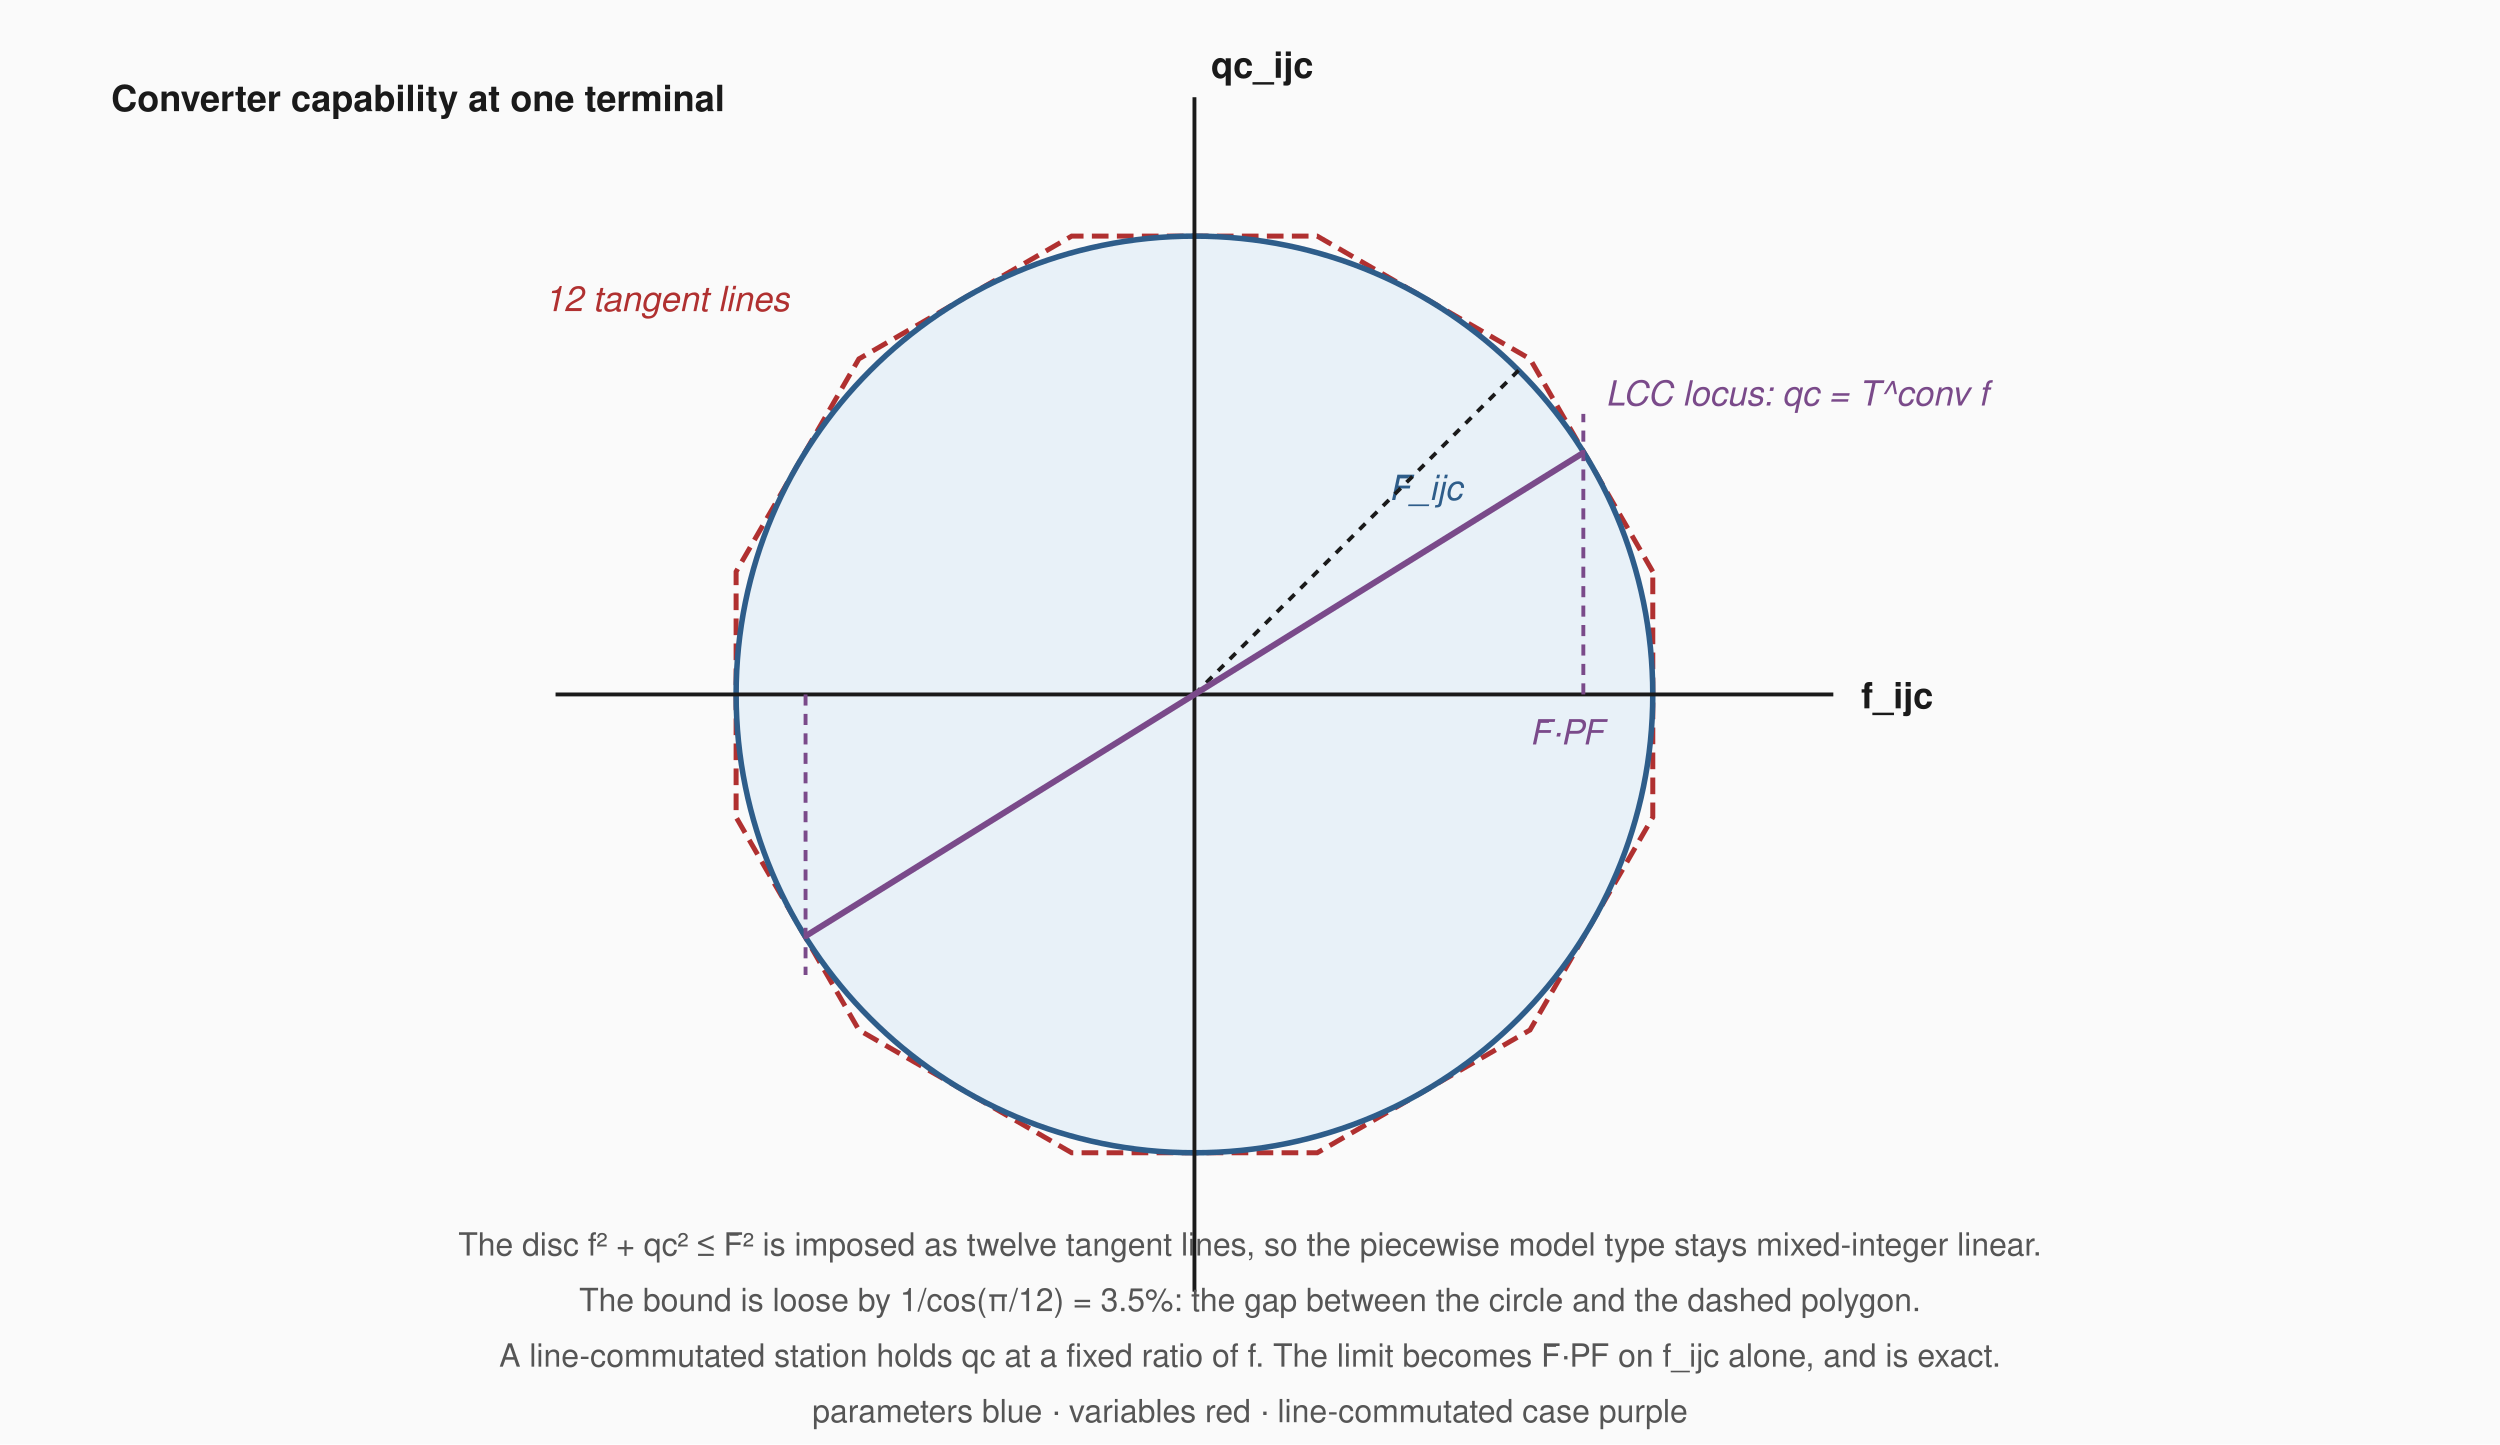
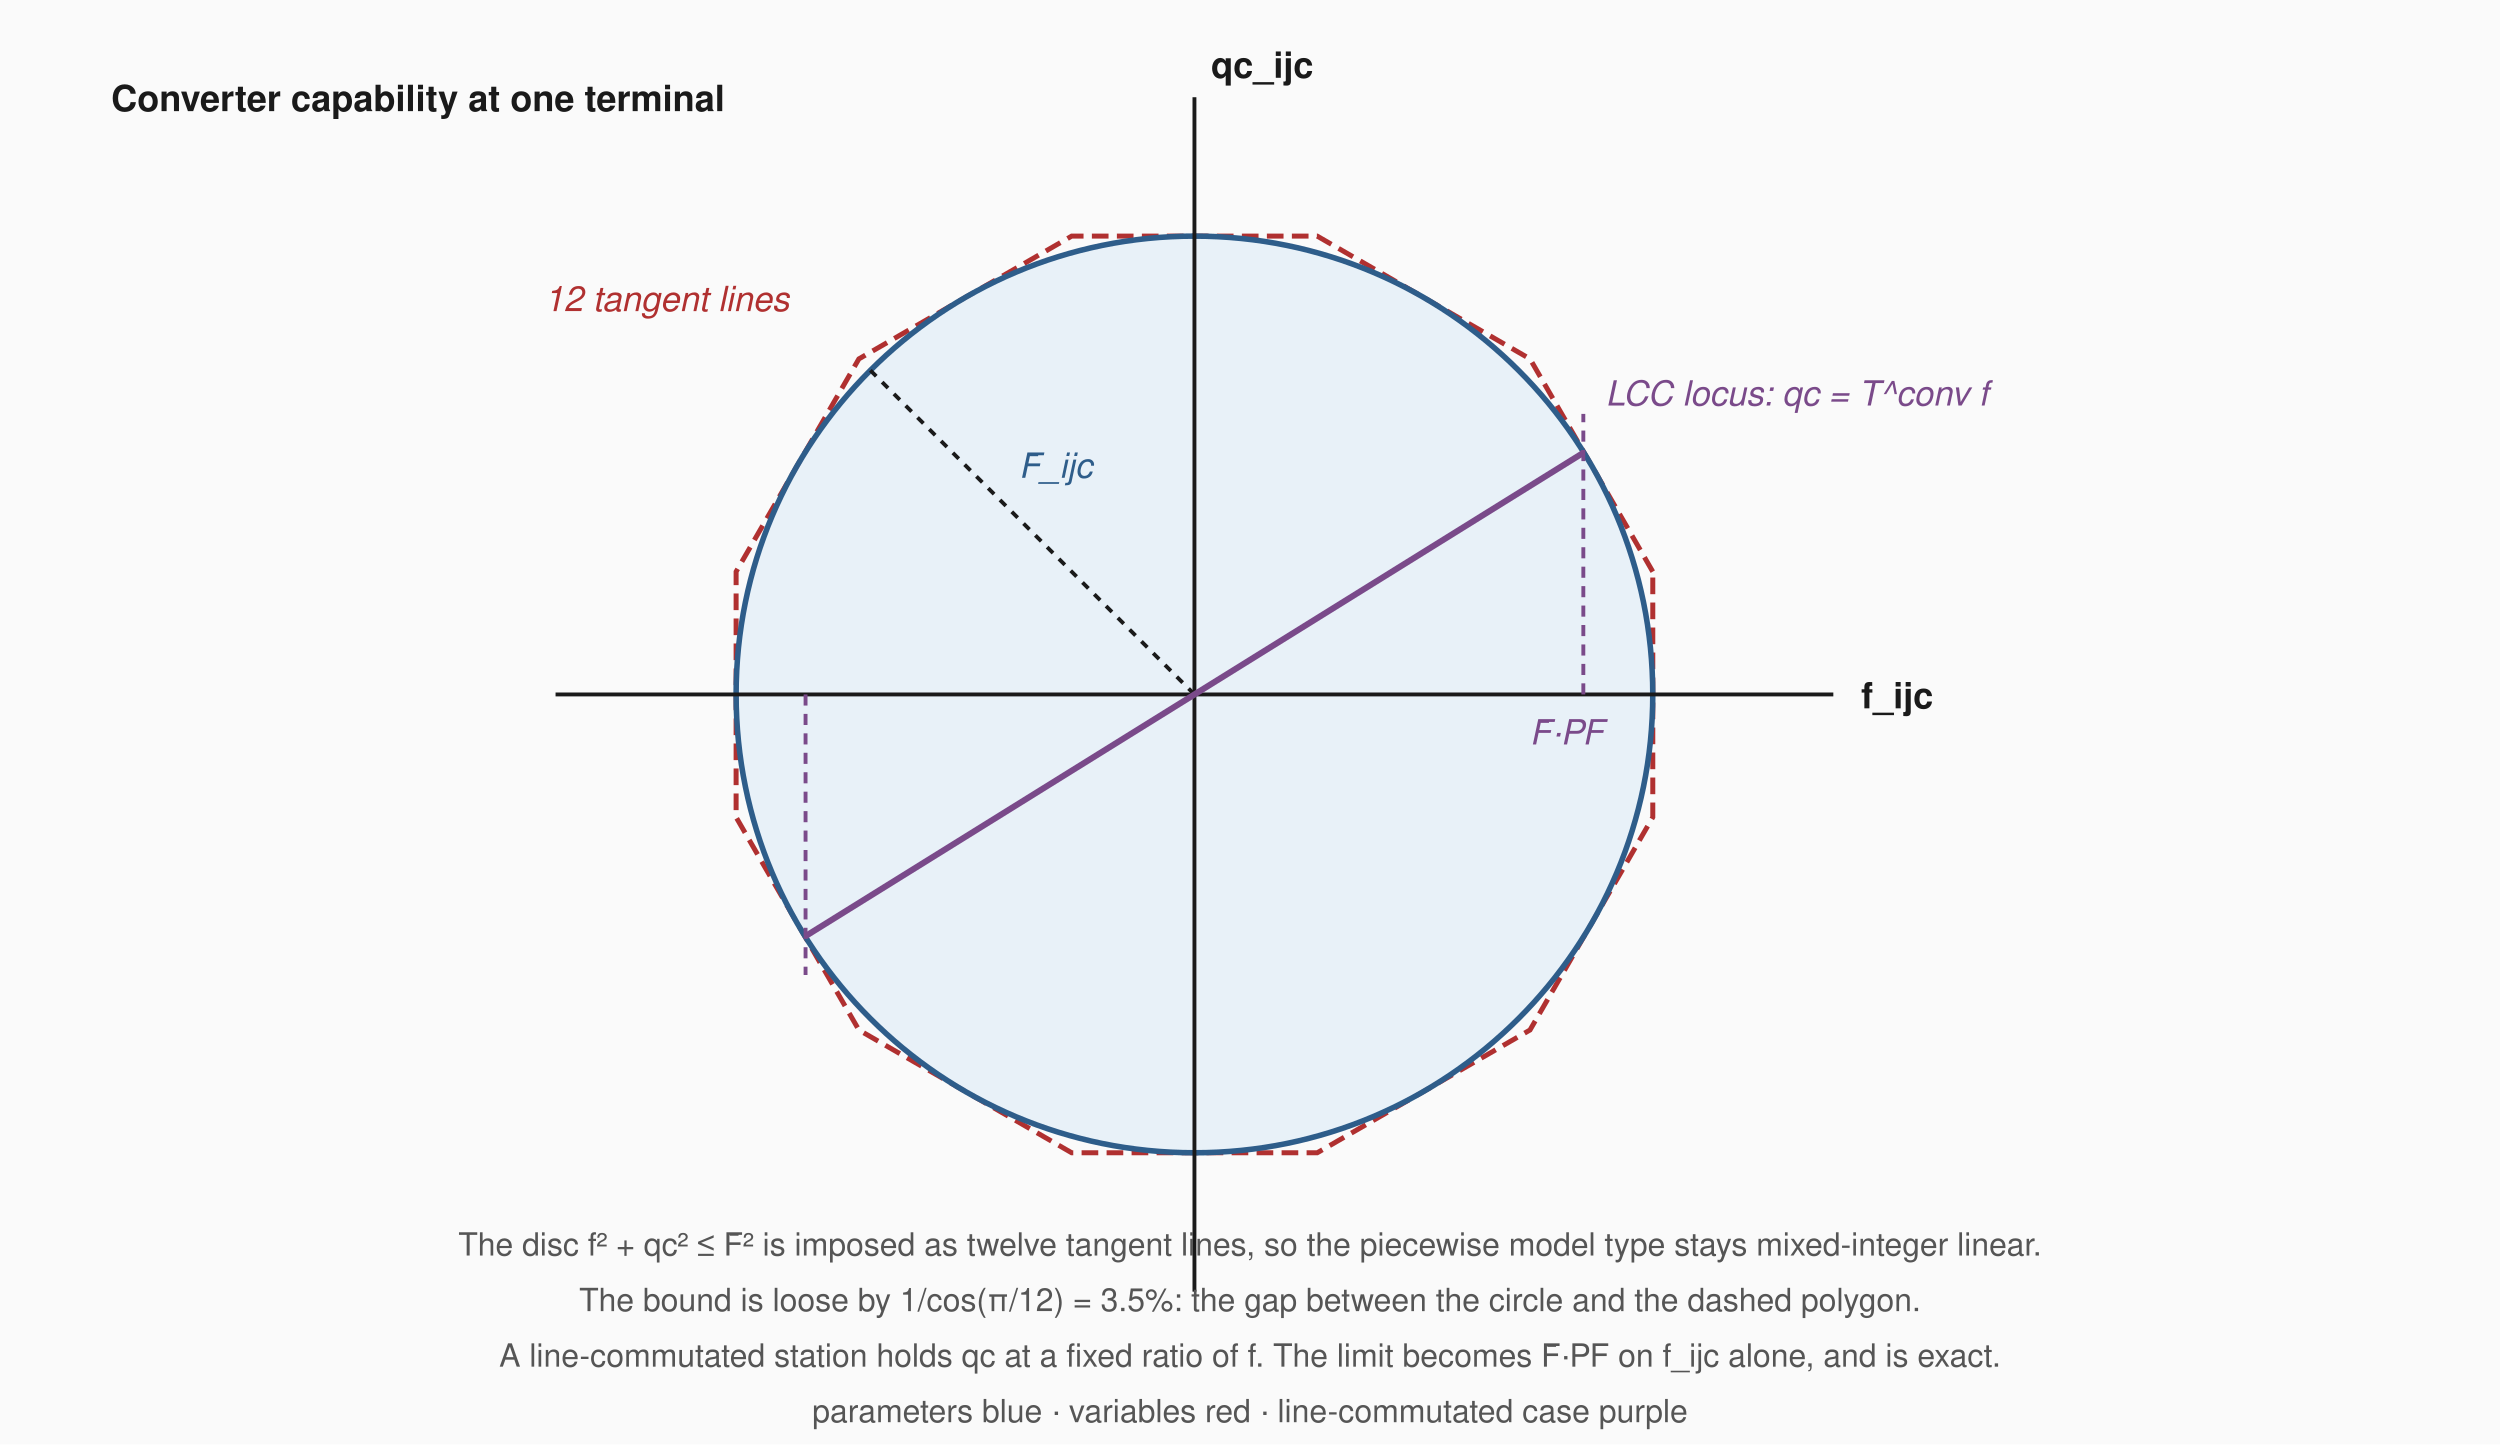
<svg xmlns="http://www.w3.org/2000/svg" viewBox="0 0 900 520" font-family="-apple-system,BlinkMacSystemFont,'Segoe UI',Helvetica,Arial,sans-serif">
  <style>
    .ax   { stroke:#1a1a1a; stroke-width:1.4; }
    .disc { fill:#d9e8f5; stroke:#2e5d8a; stroke-width:2; }
    .poly { fill:none; stroke:#b03030; stroke-width:1.8; stroke-dasharray:6 3; }
    .locus{ stroke:#7a4a8a; stroke-width:2.2; }
    .lim  { stroke:#7a4a8a; stroke-width:1.4; stroke-dasharray:4 3; }
    .lbl  { font-size:13px; fill:#1a1a1a; font-weight:600; }
    .var  { font-size:12.5px; fill:#b03030; font-style:italic; }
    .par  { font-size:12.5px; fill:#2e5d8a; font-style:italic; }
    .pur  { font-size:12.5px; fill:#7a4a8a; font-style:italic; }
    .note { font-size:11.5px; fill:#555; }
  </style>
  <rect width="900" height="520" fill="#fafafa" />
  <text class="lbl" x="40" y="40">Converter capability at one terminal</text>
  <polygon class="poly" points="595.0,205.8 550.8,129.2 474.2,85.0 385.8,85.0 309.2,129.2 265.0,205.8 265.0,294.2 309.2,370.8 385.8,415.0 474.2,415.0 550.8,370.8 595.0,294.2" />
  <circle class="disc" cx="430" cy="250" r="165" fill-opacity="0.55" />
  <line class="ax" x1="200" y1="250" x2="660" y2="250" />
  <line class="ax" x1="430" y1="35" x2="430" y2="465" />
  <text class="lbl" x="670" y="255">f_ijc</text>
  <text class="lbl" x="436" y="28">qc_ijc</text>
-   <text class="par" x="500" y="180">F̄_ijc</text>
-   <line class="ax" x1="430" y1="250" x2="547" y2="133" stroke-dasharray="3 3" />
+   <text class="par" x="380" y="172" text-anchor="middle">F̄_ijc</text>
+   <line class="ax" x1="430" y1="250" x2="313" y2="133" stroke-dasharray="3 3" />
  <line class="locus" x1="290" y1="337" x2="570" y2="163" />
  <line class="lim" x1="570" y1="250" x2="570" y2="149" />
  <line class="lim" x1="290" y1="250" x2="290" y2="351" />
  <text class="pur" x="578" y="146">LCC locus: qc = T^conv f</text>
  <text class="pur" x="564" y="268" text-anchor="middle">F̄·PF</text>
  <text class="var" x="196" y="112" text-anchor="start">12 tangent lines</text>
  <text class="note" x="450" y="452" text-anchor="middle">The disc f² + qc² ≤ F̄² is imposed as twelve tangent lines, so the piecewise model type stays mixed-integer linear.</text>
  <text class="note" x="450" y="472" text-anchor="middle">The bound is loose by 1/cos(π/12) = 3.5%: the gap between the circle and the dashed polygon.</text>
  <text class="note" x="450" y="492" text-anchor="middle">A line-commutated station holds qc at a fixed ratio of f. The limit becomes F̄·PF on f_ijc alone, and is exact.</text>
  <text class="note" x="450" y="512" text-anchor="middle" fill="#2e5d8a">parameters blue · variables red · line-commutated case purple</text>
</svg>
